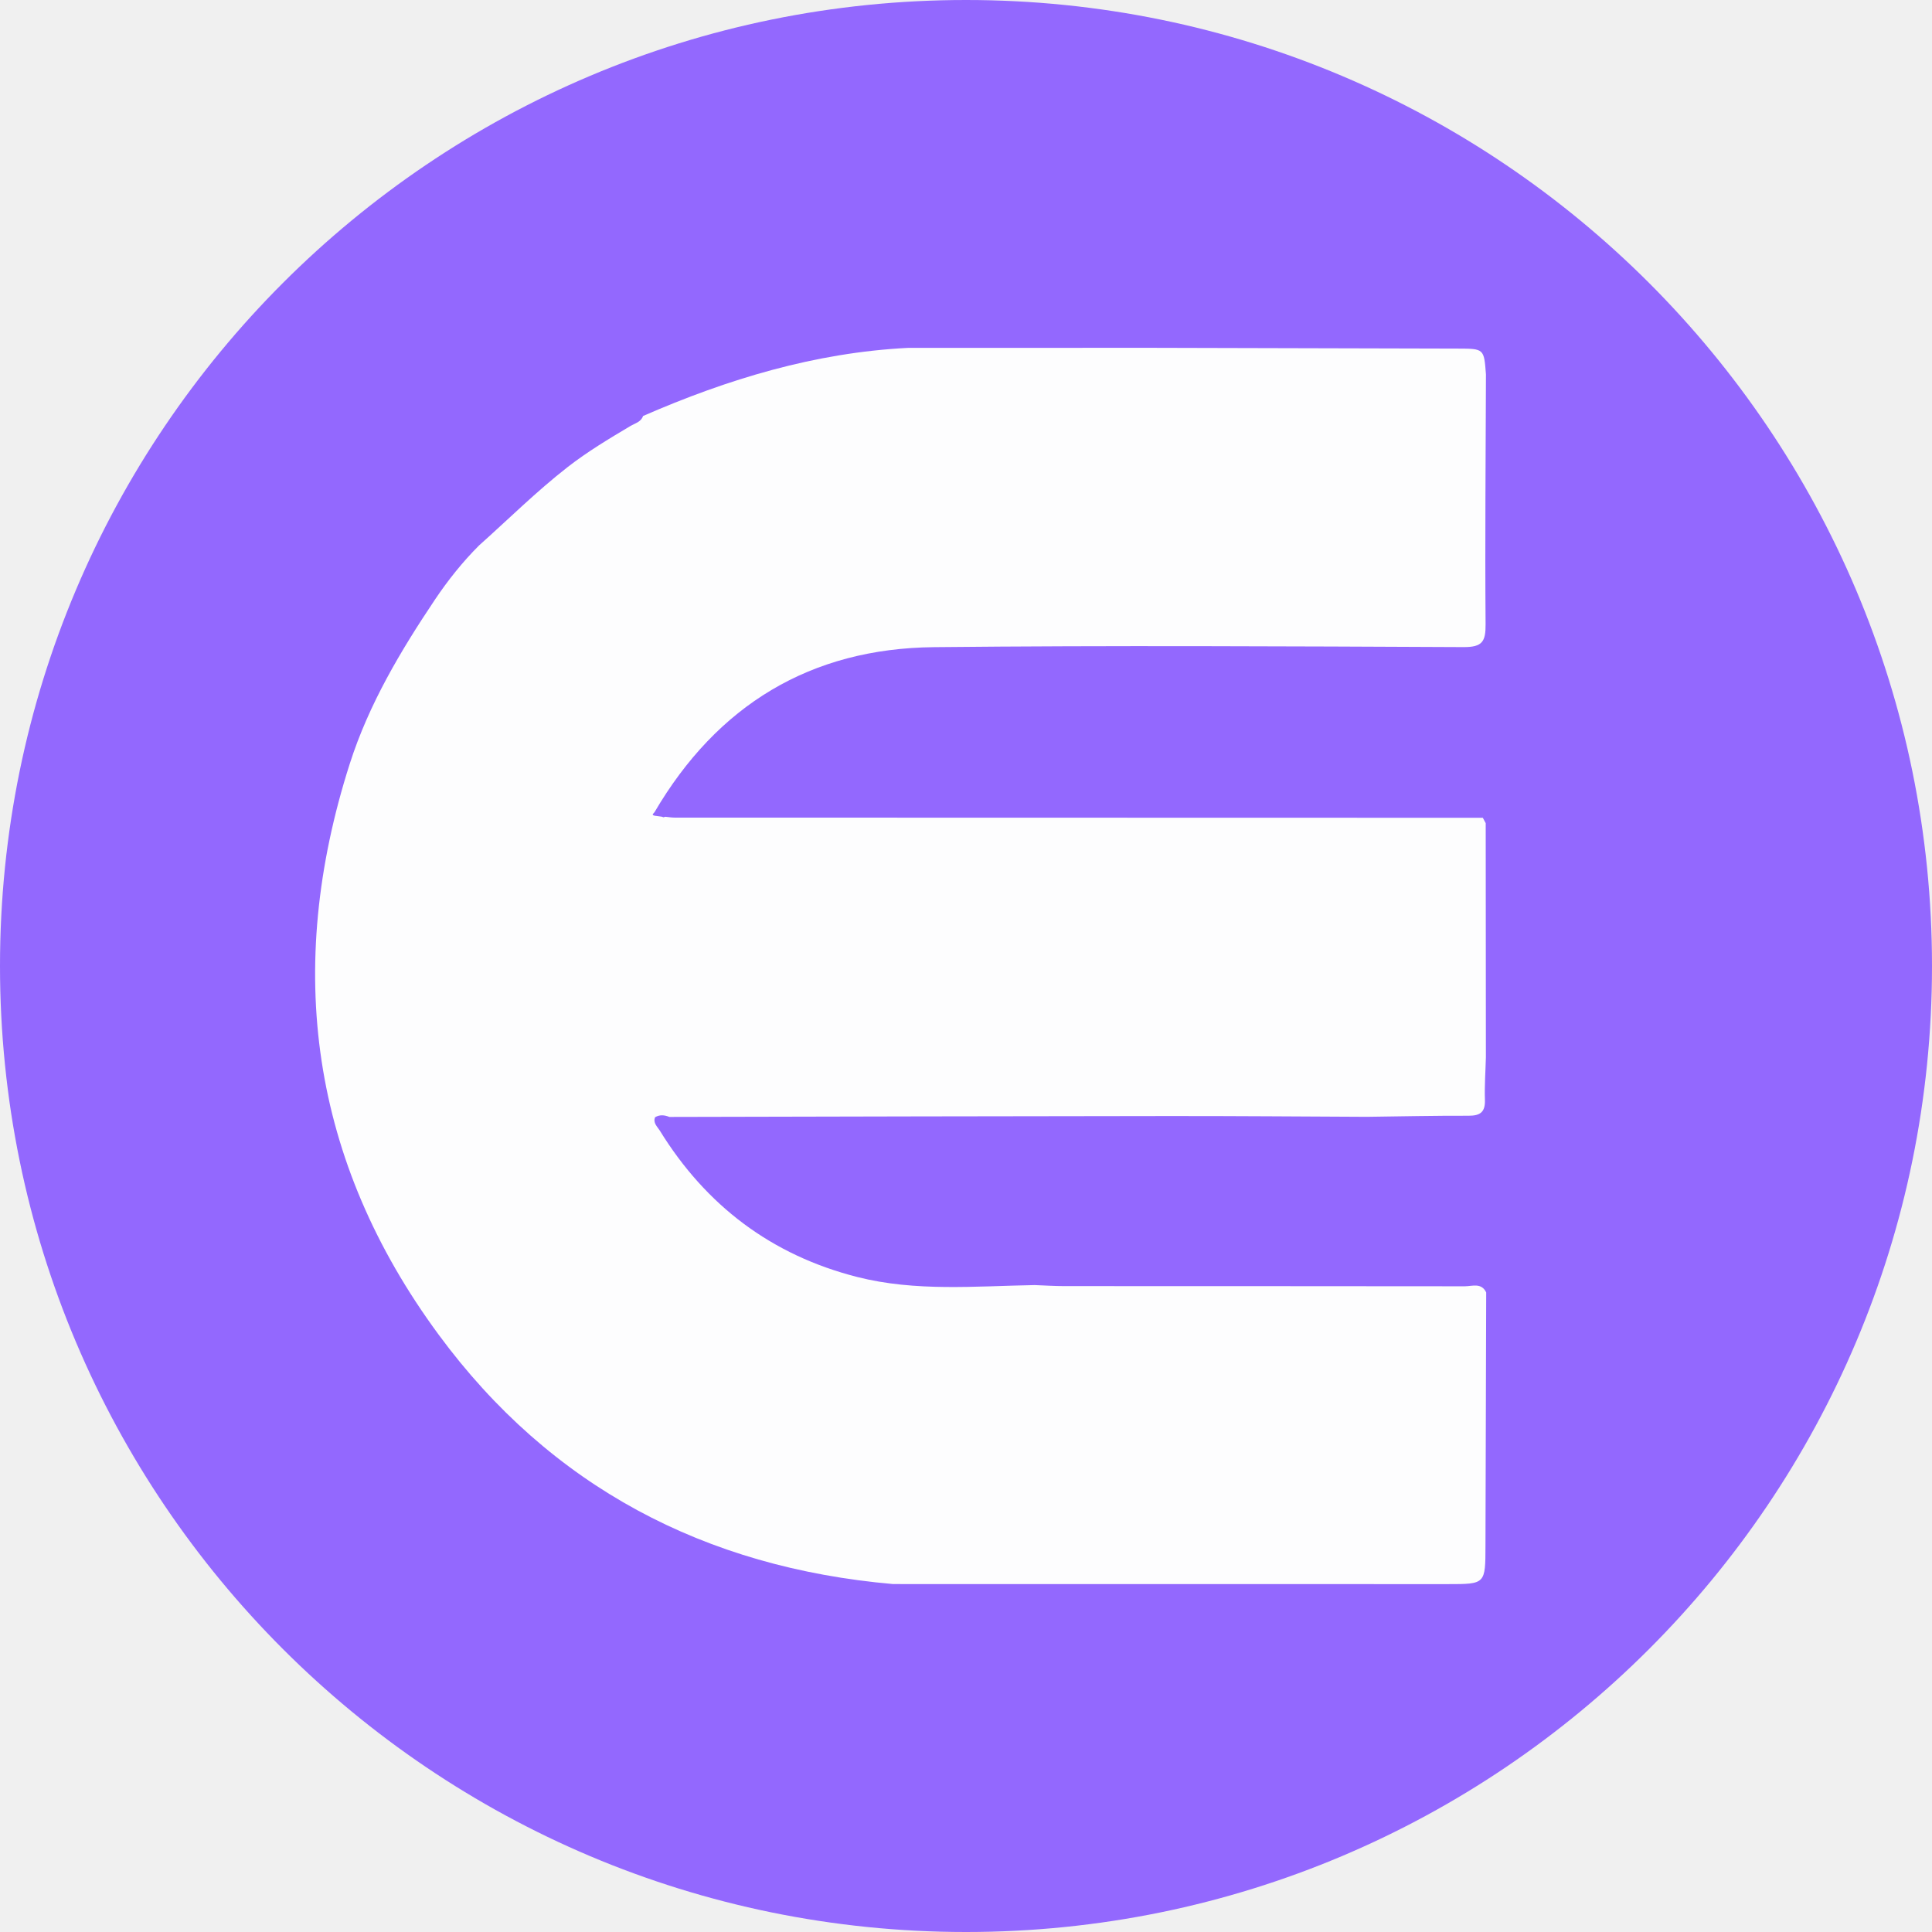
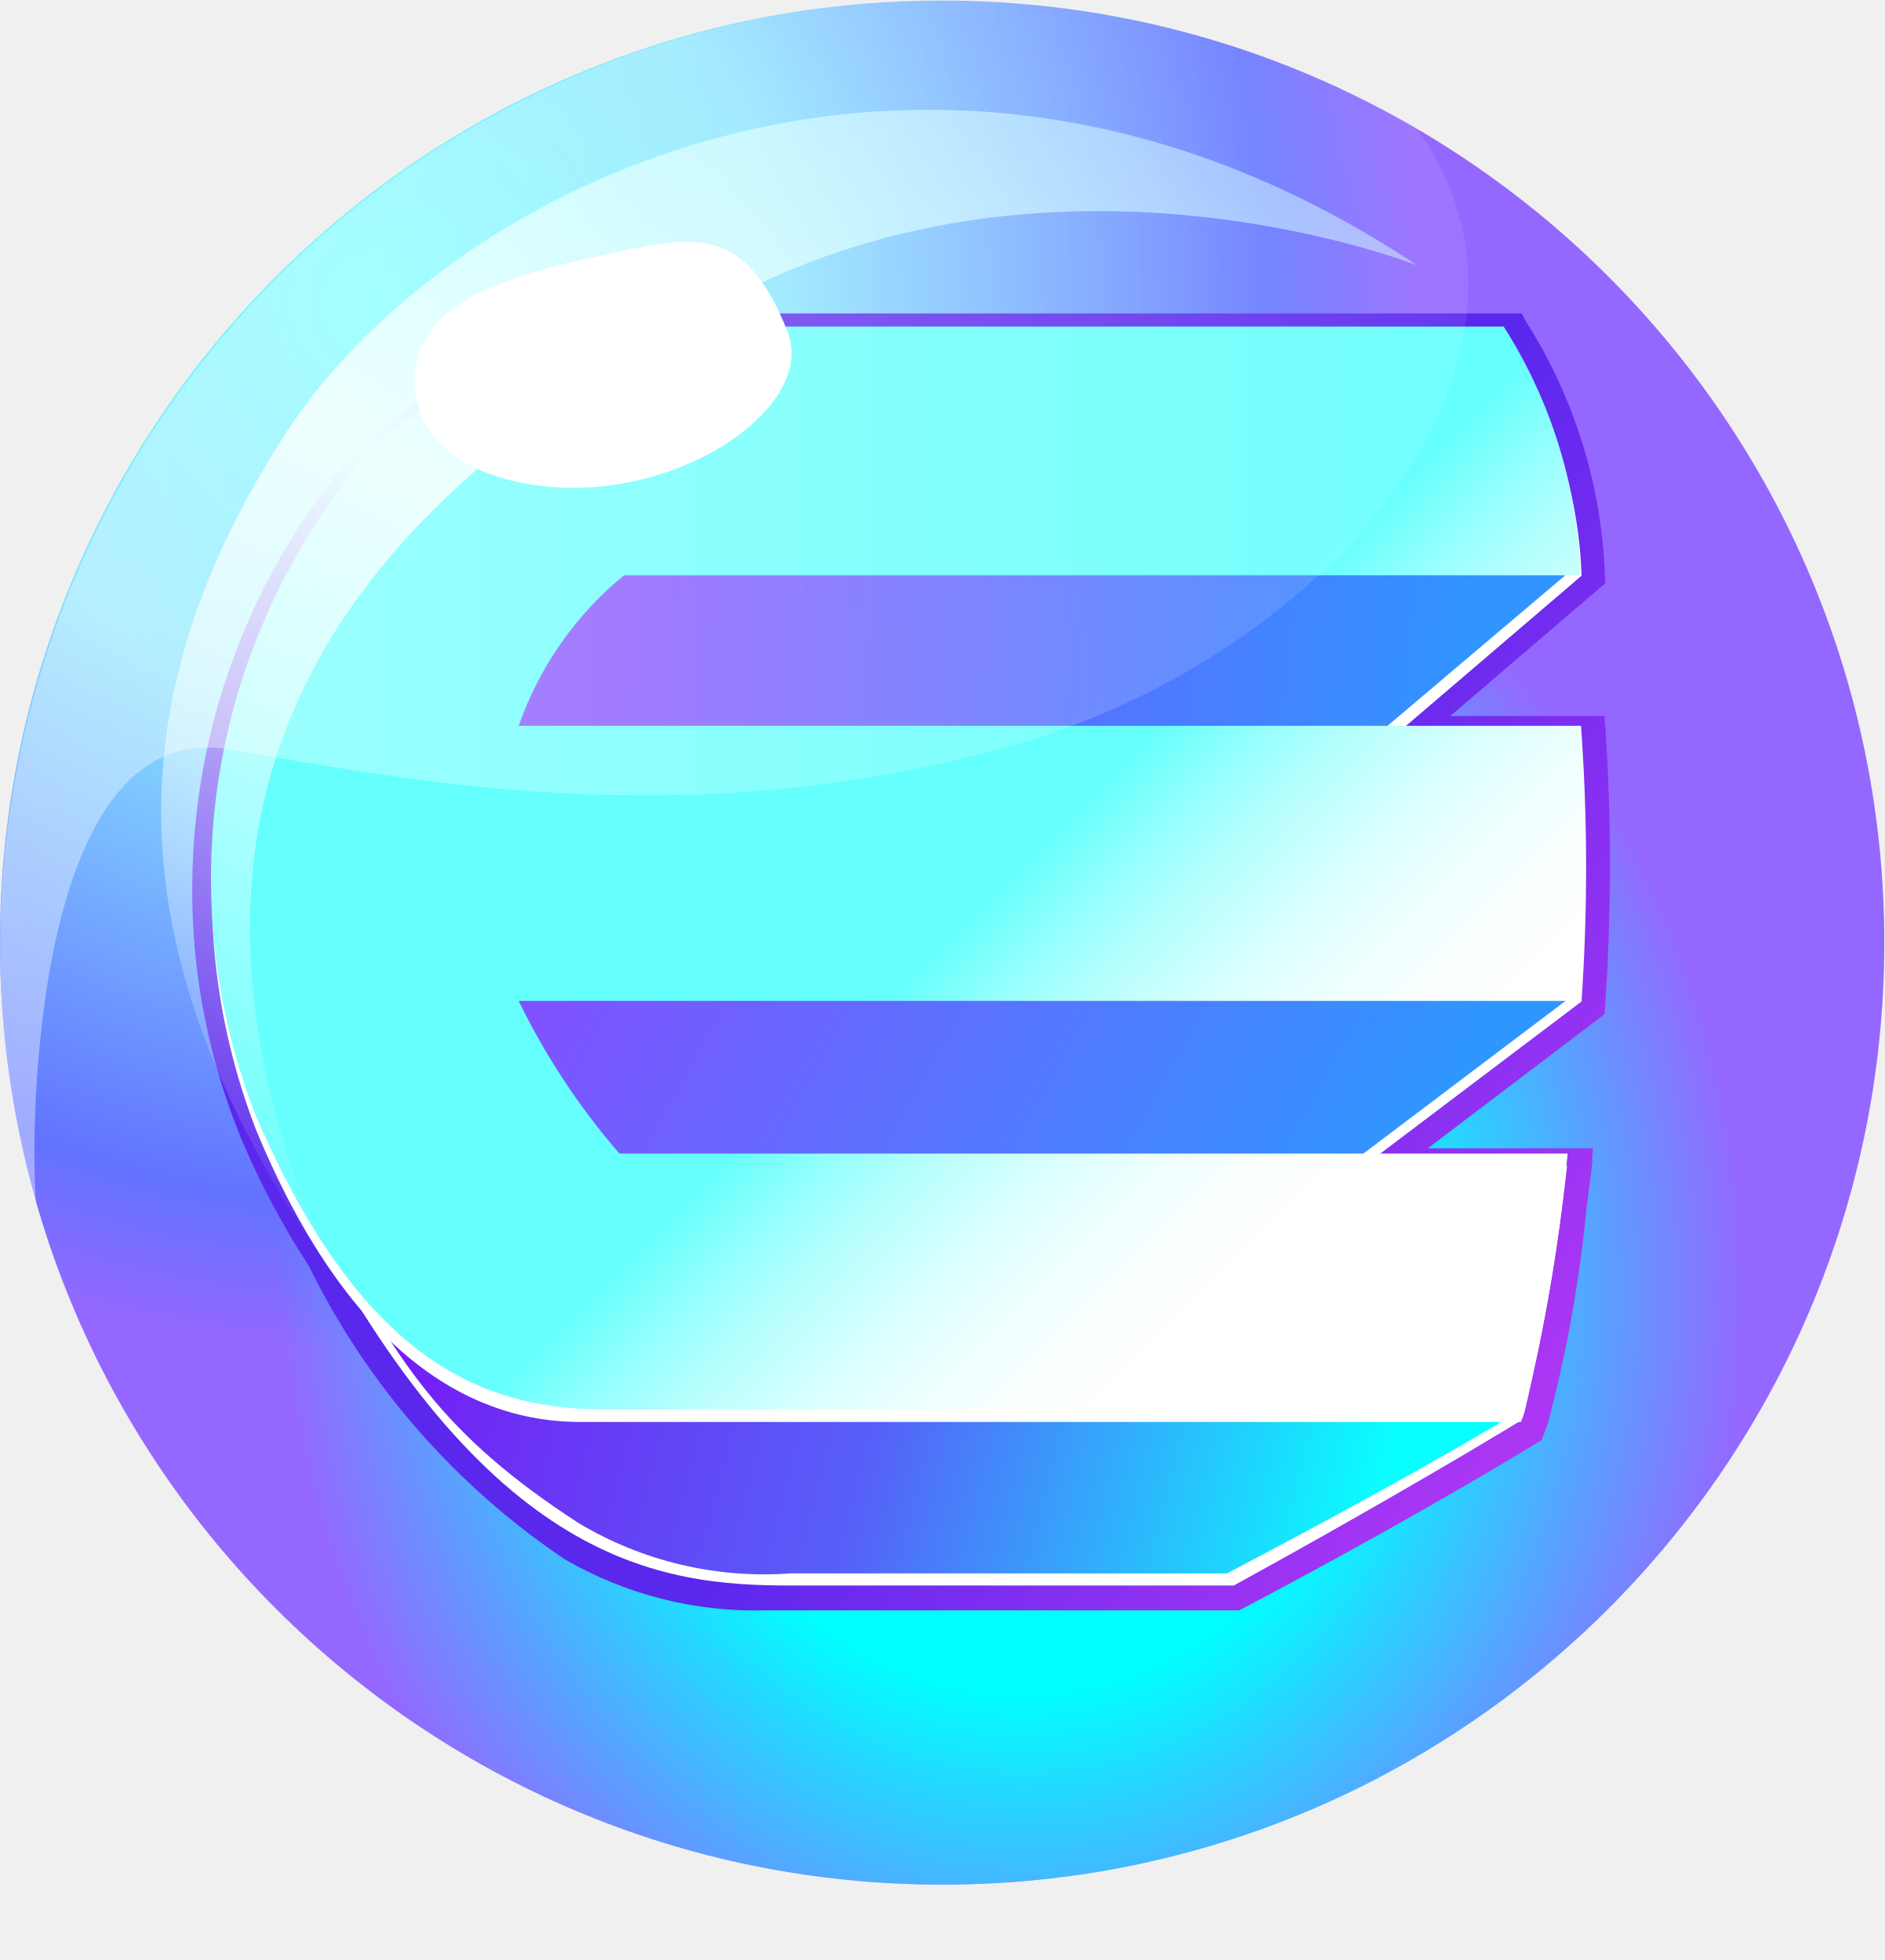
- <svg xmlns="http://www.w3.org/2000/svg" version="1.1" id="Layer_1" x="0px" y="0px" viewBox="0 0 32 32" style="enable-background:new 0 0 32 32;" xml:space="preserve">
-   <style type="text/css">
- 	.st0{fill:#9368FE;}
- 	.st1{fill:#FDFDFE;}
- </style>
-   <circle class="st0" cx="16" cy="16" r="16" />
-   <path class="st1" d="M10.651,6.89c1.402-0.611,2.848-1.05,4.387-1.128c1.338,0,2.677-0.001,4.015-0.001  c1.698,0.005,3.396,0.009,5.093,0.013c0.434,0.001,0.434,0,0.466,0.428c-0.004,1.379-0.017,2.759-0.006,4.138  c0.002,0.287-0.054,0.379-0.364,0.378c-2.923-0.013-5.847-0.029-8.77,0.001c-2.05,0.02-3.594,0.963-4.631,2.733  c-0.011,0.02-0.063,0.043,0.003,0.059c0.039,0.005,0.078,0.01,0.117,0.016l0.029,0.01l0.029-0.009  c0.051,0.005,0.102,0.014,0.153,0.014c4.463,0.001,8.925,0.002,13.388,0.003c0.016,0.03,0.032,0.06,0.048,0.089  c0.001,1.293,0.002,2.586,0.003,3.879c-0.006,0.234-0.024,0.469-0.016,0.703c0.007,0.202-0.076,0.265-0.271,0.264  c-0.561-0.002-1.123,0.011-1.684,0.018c-1.091-0.005-2.182-0.014-3.274-0.013c-2.76,0.002-5.519,0.009-8.279,0.015  c-0.08-0.032-0.159-0.041-0.237,0.005c-0.037,0.095,0.037,0.155,0.077,0.219c0.767,1.245,1.853,2.066,3.272,2.427  c0.968,0.246,1.956,0.151,2.939,0.134c0.164,0.006,0.328,0.017,0.492,0.017c2.21,0.001,4.421,0,6.631,0.003  c0.122,0,0.276-0.065,0.355,0.102c-0.004,1.398-0.009,2.796-0.012,4.194c-0.001,0.637,0,0.637-0.622,0.637  c-3.064,0-6.127,0-9.191-0.001c-3.114-0.273-5.669-1.611-7.525-4.13c-2.121-2.878-2.56-6.06-1.472-9.459  c0.316-0.987,0.842-1.869,1.412-2.719c0.21-0.313,0.455-0.622,0.729-0.895C8.42,8.601,8.884,8.14,9.401,7.737  c0.329-0.256,0.684-0.469,1.041-0.681C10.517,7.011,10.618,6.99,10.651,6.89z" />
+ <svg xmlns="http://www.w3.org/2000/svg" id="Layer_1" data-name="Layer 1" viewBox="0 0 31.645 32.921">
+   <defs>
+     <style>.cls-1{fill:none;}.cls-2{fill:url(#radial-gradient);}.cls-3{clip-path:url(#clip-path);}.cls-4{fill:url(#radial-gradient-2);}.cls-5{fill:url(#linear-gradient);}.cls-6{fill:#fff;}.cls-7{fill:url(#linear-gradient-2);}.cls-8{fill:url(#linear-gradient-3);}.cls-9{fill:url(#linear-gradient-4);}.cls-10{fill:url(#linear-gradient-5);}.cls-11{fill:url(#linear-gradient-6);}.cls-12{opacity:0.4;isolation:isolate;fill:url(#linear-gradient-7);}</style>
+     <radialGradient id="radial-gradient" cx="6.42" cy="28.743" r="17.578" gradientTransform="matrix(1, 0, 0, -1, 0, 34)" gradientUnits="userSpaceOnUse">
+       <stop offset="0" stop-color="#7ff" />
+       <stop offset="0.394" stop-color="#87e4ff" />
+       <stop offset="0.861" stop-color="#6273ff" />
+       <stop offset="1" stop-color="#9468ff" />
+     </radialGradient>
+     <clipPath id="clip-path" transform="translate(-0.173 -0.173)">
+       <circle class="cls-1" cx="16" cy="16" r="15.827" />
+     </clipPath>
+     <radialGradient id="radial-gradient-2" cx="-24.436" cy="-36.108" r="12.35" gradientTransform="matrix(0.994, -0.106, -0.122, -1.15, 37.045, -22.634)" gradientUnits="userSpaceOnUse">
+       <stop offset="0.497" stop-color="aqua" />
+       <stop offset="1" stop-color="#00f4ff" stop-opacity="0" />
+     </radialGradient>
+     <linearGradient id="linear-gradient" x1="18.557" y1="17.536" x2="27.141" y2="11.919" gradientTransform="matrix(1, 0, 0, -1, 0, 34)" gradientUnits="userSpaceOnUse">
+       <stop offset="0" stop-color="#5a27ed" />
+       <stop offset="1" stop-color="#ab37f4" />
+     </linearGradient>
+     <linearGradient id="linear-gradient-2" x1="6.353" y1="11.891" x2="23.109" y2="7.655" gradientTransform="matrix(1, 0, 0, -1, 0, 34)" gradientUnits="userSpaceOnUse">
+       <stop offset="0" stop-color="#7618f4" />
+       <stop offset="0.504" stop-color="#575ff8" />
+       <stop offset="1" stop-color="#09ffff" />
+     </linearGradient>
+     <linearGradient id="linear-gradient-3" x1="10.918" y1="23.822" x2="24.911" y2="22.404" gradientTransform="matrix(1, 0, 0, -1, 0, 34)" gradientUnits="userSpaceOnUse">
+       <stop offset="0" stop-color="#7f4cff" />
+       <stop offset="1" stop-color="#3095ff" />
+     </linearGradient>
+     <linearGradient id="linear-gradient-4" x1="10.446" y1="19.211" x2="22.645" y2="12.392" gradientTransform="matrix(1, 0, 0, -1, 0, 34)" gradientUnits="userSpaceOnUse">
+       <stop offset="0" stop-color="#7f52ff" />
+       <stop offset="1" stop-color="#3096ff" />
+     </linearGradient>
+     <linearGradient id="linear-gradient-5" x1="22.426" y1="13.599" x2="16.981" y2="19.044" gradientTransform="matrix(1, 0, 0, -1, 0, 34)" gradientUnits="userSpaceOnUse">
+       <stop offset="0" stop-color="#fff" />
+       <stop offset="0.157" stop-color="#fbffff" />
+       <stop offset="0.319" stop-color="#efffff" />
+       <stop offset="0.483" stop-color="#daffff" />
+       <stop offset="0.648" stop-color="#bdfffe" />
+       <stop offset="0.814" stop-color="#98fffe" />
+       <stop offset="0.979" stop-color="#6bfffd" />
+       <stop offset="1" stop-color="#65fffd" />
+     </linearGradient>
+     <linearGradient id="linear-gradient-6" x1="5.534" y1="12.503" x2="17.465" y2="33.169" gradientTransform="matrix(1, 0, 0, -1, 0, 34)" gradientUnits="userSpaceOnUse">
+       <stop offset="0" stop-color="#fff" stop-opacity="0" />
+       <stop offset="0.515" stop-color="#e6ffff" />
+       <stop offset="1" stop-color="#ceffff" stop-opacity="0.5" />
+     </linearGradient>
+     <linearGradient id="linear-gradient-7" x1="0.173" y1="23.712" x2="24.834" y2="23.712" gradientTransform="matrix(1, 0, 0, -1, 0, 34)" gradientUnits="userSpaceOnUse">
+       <stop offset="0" stop-color="#fff" />
+       <stop offset="0.867" stop-color="#fff" stop-opacity="0.306" />
+       <stop offset="1" stop-color="#fff" stop-opacity="0.2" />
+     </linearGradient>
+   </defs>
+   <g id="图层_1" data-name="图层 1">
+     <path class="cls-2" d="M31.818,16A15.823,15.823,0,1,1,16,.182,15.826,15.826,0,0,1,31.818,16Z" transform="translate(-0.173 -0.173)" />
+     <g class="cls-3">
+       <path class="cls-4" d="M26.377,11.038a13.049,13.049,0,0,1,4.177,7.927c.741,6.967-4.683,13.263-12.113,14.047S4.394,28.792,3.652,21.825s3.462-6.5,10.892-7.29C18.6,14.108,25.06,9.756,26.377,11.038Z" transform="translate(-0.173 -0.173)" />
+     </g>
+     <path class="cls-5" d="M27.135,12.4l-.017-.2h-2.59l2.607-2.232-.008-.1a8.515,8.515,0,0,0-1.335-4.308l-.061-.122H11.744a7.866,7.866,0,0,0-5.772,2.52,11.2,11.2,0,0,0-2.564,6.776,10.978,10.978,0,0,0,.837,4.613,13.633,13.633,0,0,0,1.116,2.092,12.649,12.649,0,0,0,4.3,4.927,6.381,6.381,0,0,0,3.392.855h7.936l.043-.026c.026-.009,2.625-1.37,4.962-2.791l.07-.043.026-.07c.009-.026.017-.044.026-.07.017-.044.035-.087.052-.14a22.4,22.4,0,0,0,.646-3.583c.043-.358.078-.593.078-.593l.026-.245h-.008l.017-.2H24.153l2.965-2.25.009-.1A34.823,34.823,0,0,0,27.135,12.4Z" transform="translate(-0.173 -0.173)" />
+     <path class="cls-6" d="M15.485,22.13s-2.6.253-10.263-1.753c3.13,6.1,6.052,6.427,8.232,6.427h7.438s2.468-1.343,4.813-2.764Z" transform="translate(-0.173 -0.173)" />
+     <path class="cls-7" d="M13.454,26.6a6.068,6.068,0,0,1-3.567-.846c-2.276-1.483-3.026-2.651-4.325-5.1,5.842,1.5,8.642,1.665,9.592,1.665.174,0,.279-.009.323-.009l10.089,1.64c-2.067,1.238-4.509,2.5-4.788,2.651Z" transform="translate(-0.173 -0.173)" />
+     <path class="cls-6" d="M10.567,19.749a11.811,11.811,0,0,1-1.691-2.563l14.213,2.563,3.645-2.755c-.009-2.267-.017-4.43-.017-4.43H8.876a5.649,5.649,0,0,1,1.77-2.529l13.019,2.433,3.069-2.625a7.468,7.468,0,0,0-1.308-3.976H11.683A7.283,7.283,0,0,0,6.19,8.2,11.077,11.077,0,0,0,4.472,19.148c1.8,4.351,4.133,4.909,5.45,4.909H25.714a1.12,1.12,0,0,0,.07-.2,34,34,0,0,0,.706-4.1H10.567Z" transform="translate(-0.173 -0.173)" />
+     <path class="cls-8" d="M14.369,7.315s-5.127,1-5.38,1.125a36.065,36.065,0,0,0-1.247,4.63h14.9l3.82-3.235Z" transform="translate(-0.173 -0.173)" />
+     <path class="cls-9" d="M14.465,14.465s-5.127,1-5.38,1.125a36.156,36.156,0,0,0-1.256,4.63H22.182l4.386-3.313Z" transform="translate(-0.173 -0.173)" />
+     <path class="cls-10" d="M26.734,16.985H8.884a11.79,11.79,0,0,0,1.692,2.564H26.5a28.673,28.673,0,0,1-.724,4.3H10.393c-1.962,0-4.072-.654-5.912-4.91A10.928,10.928,0,0,1,6.2,7.986a7.3,7.3,0,0,1,5.493-2.328H25.426a8.246,8.246,0,0,1,1.291,4.177H10.654a5.693,5.693,0,0,0-1.77,2.529H26.725A33.167,33.167,0,0,1,26.734,16.985Z" transform="translate(-0.173 -0.173)" />
+     <path class="cls-11" d="M23.97,4.629s-6.209-2.459-11.807.706C7.245,8.108,1.682,12.547,5.815,21.659,2.074,16.331,2.039,12,4.969,7.454,7.751,3.164,15.913-.743,23.97,4.629Z" transform="translate(-0.173 -0.173)" />
+     <path class="cls-12" d="M15.982.173A15.9,15.9,0,0,0,.775,20.4s-.009-.157-.018-.427c-.052-1.657.166-7.743,3.27-7.211s7.656,1.447,13.037-.035,9.67-6.514,6.906-10.394A15.528,15.528,0,0,0,15.982.173Z" transform="translate(-0.173 -0.173)" />
+     <path class="cls-6" d="M13.4,5.745c.384.985-.933,2.154-2.581,2.511s-3.313-.183-3.6-1.194c-.462-1.605,1.142-2.18,2.79-2.538S12.625,3.774,13.4,5.745Z" transform="translate(-0.173 -0.173)" />
+   </g>
</svg>
